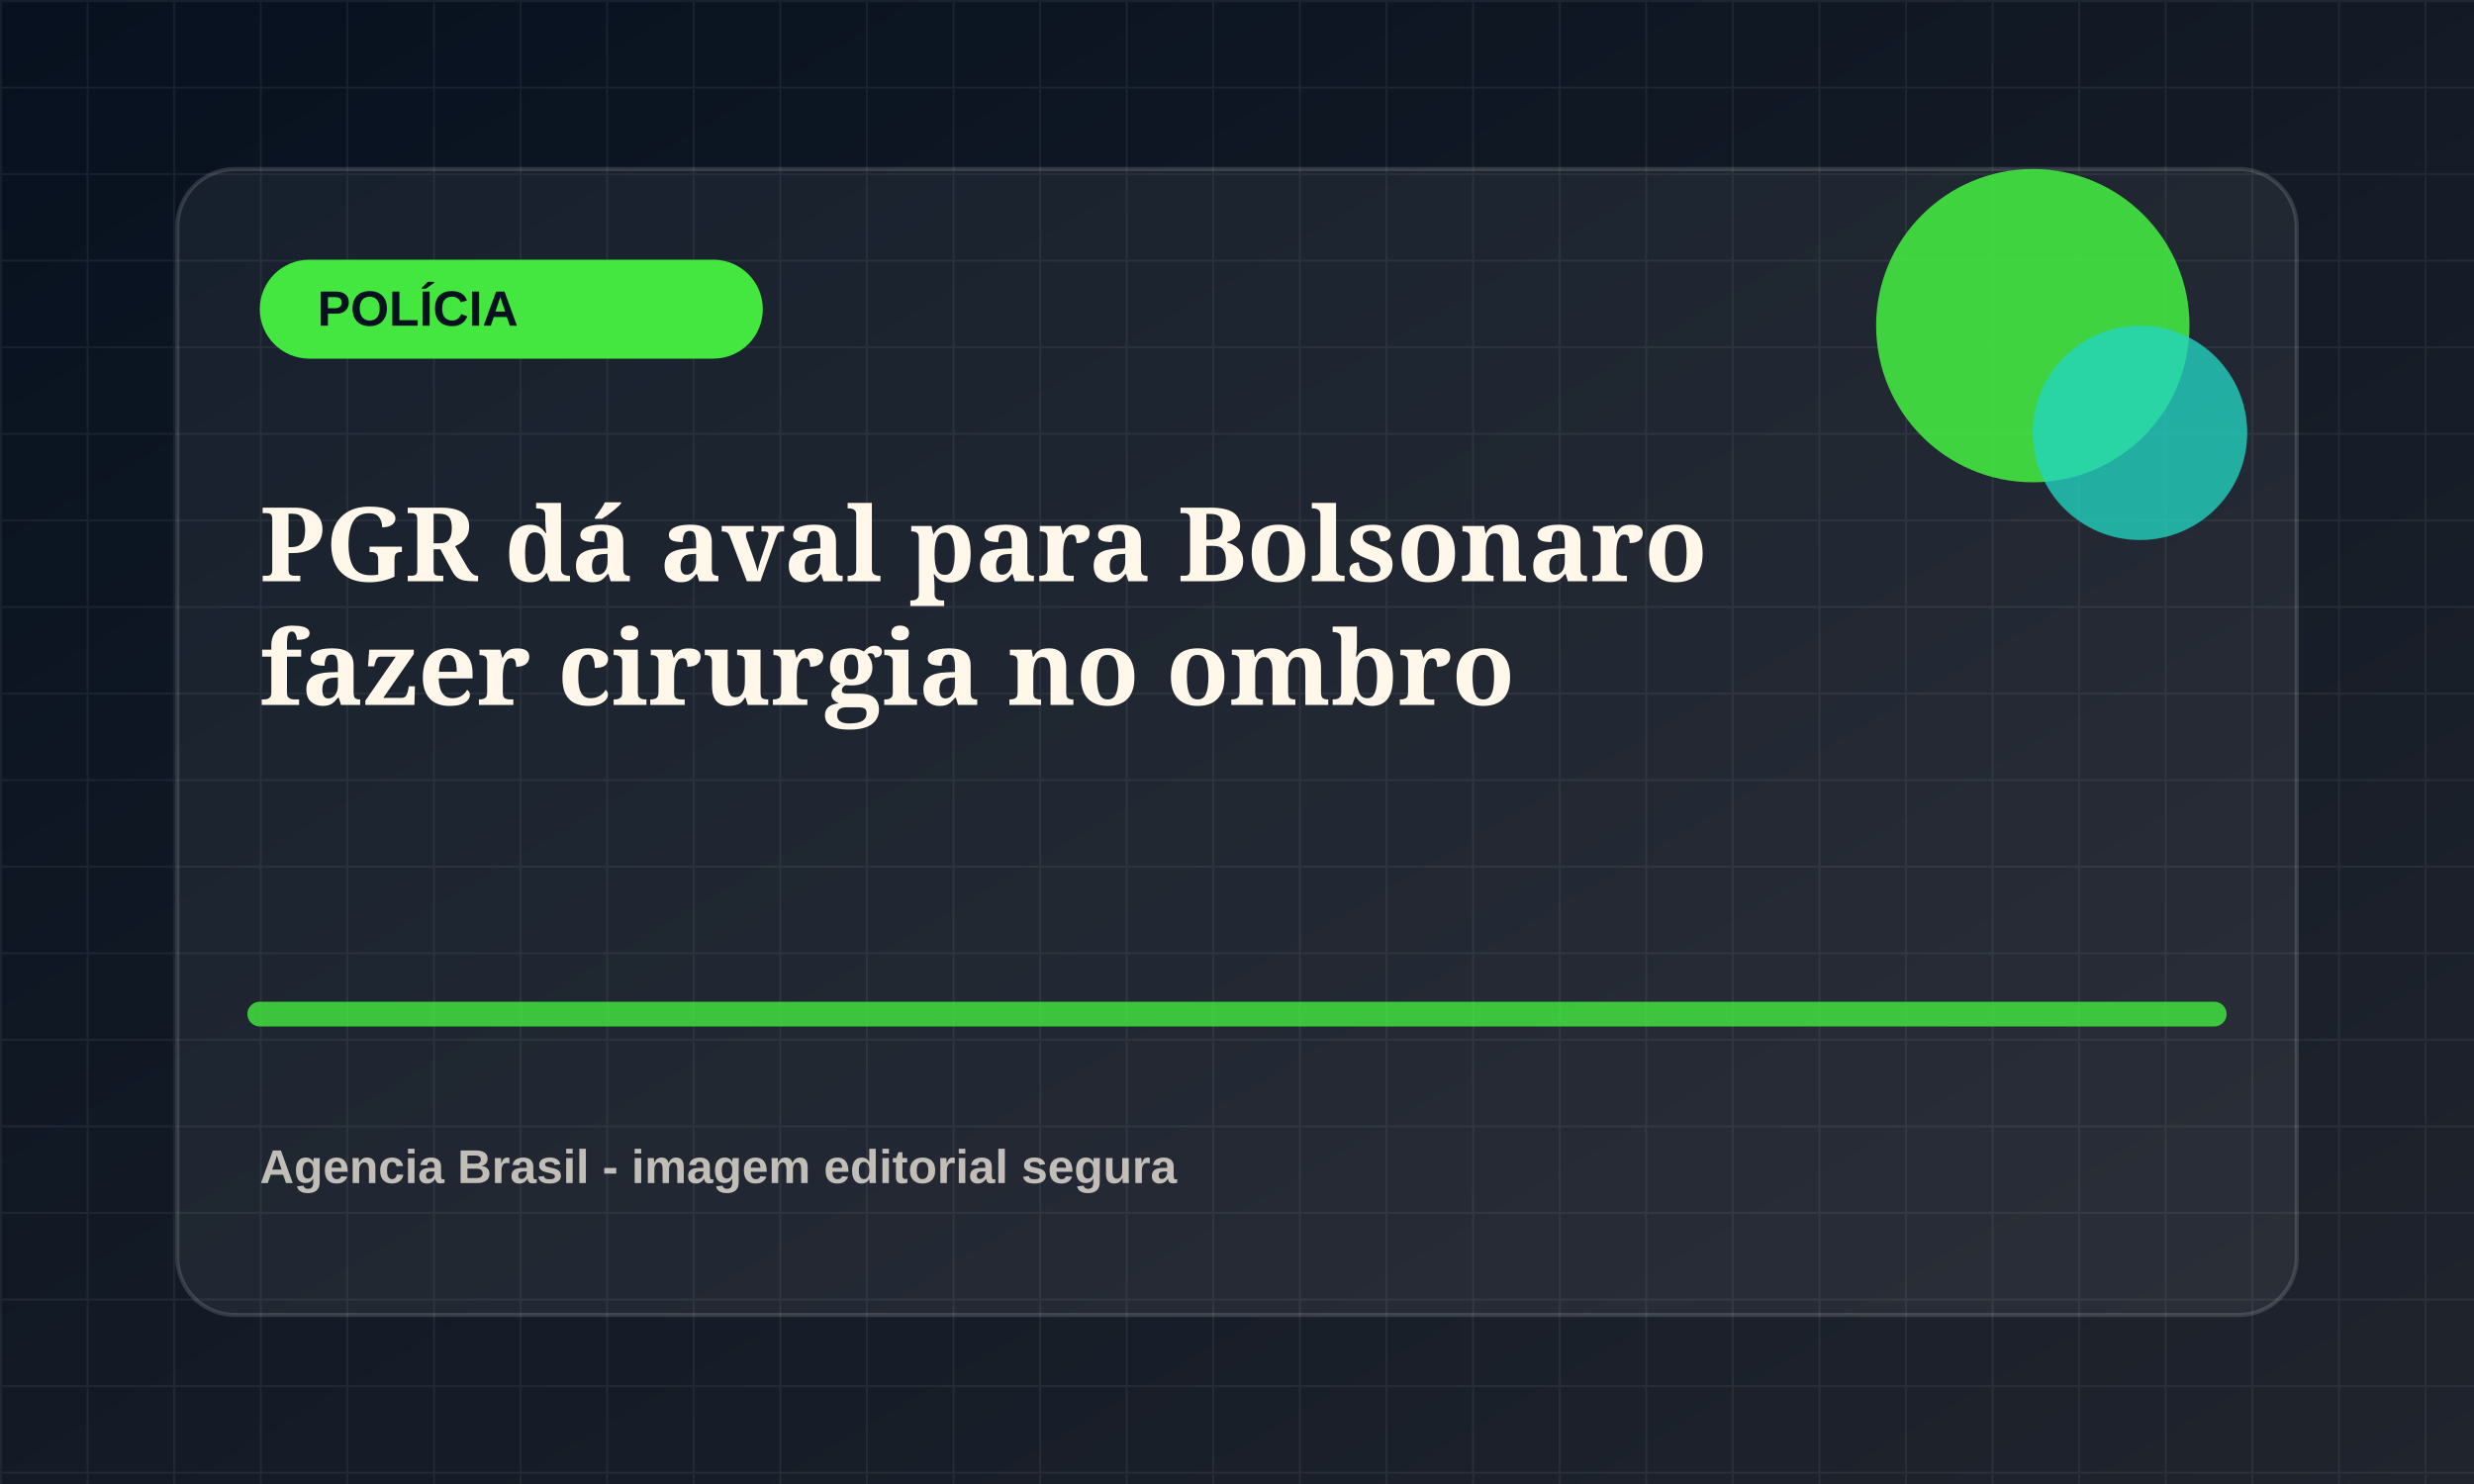
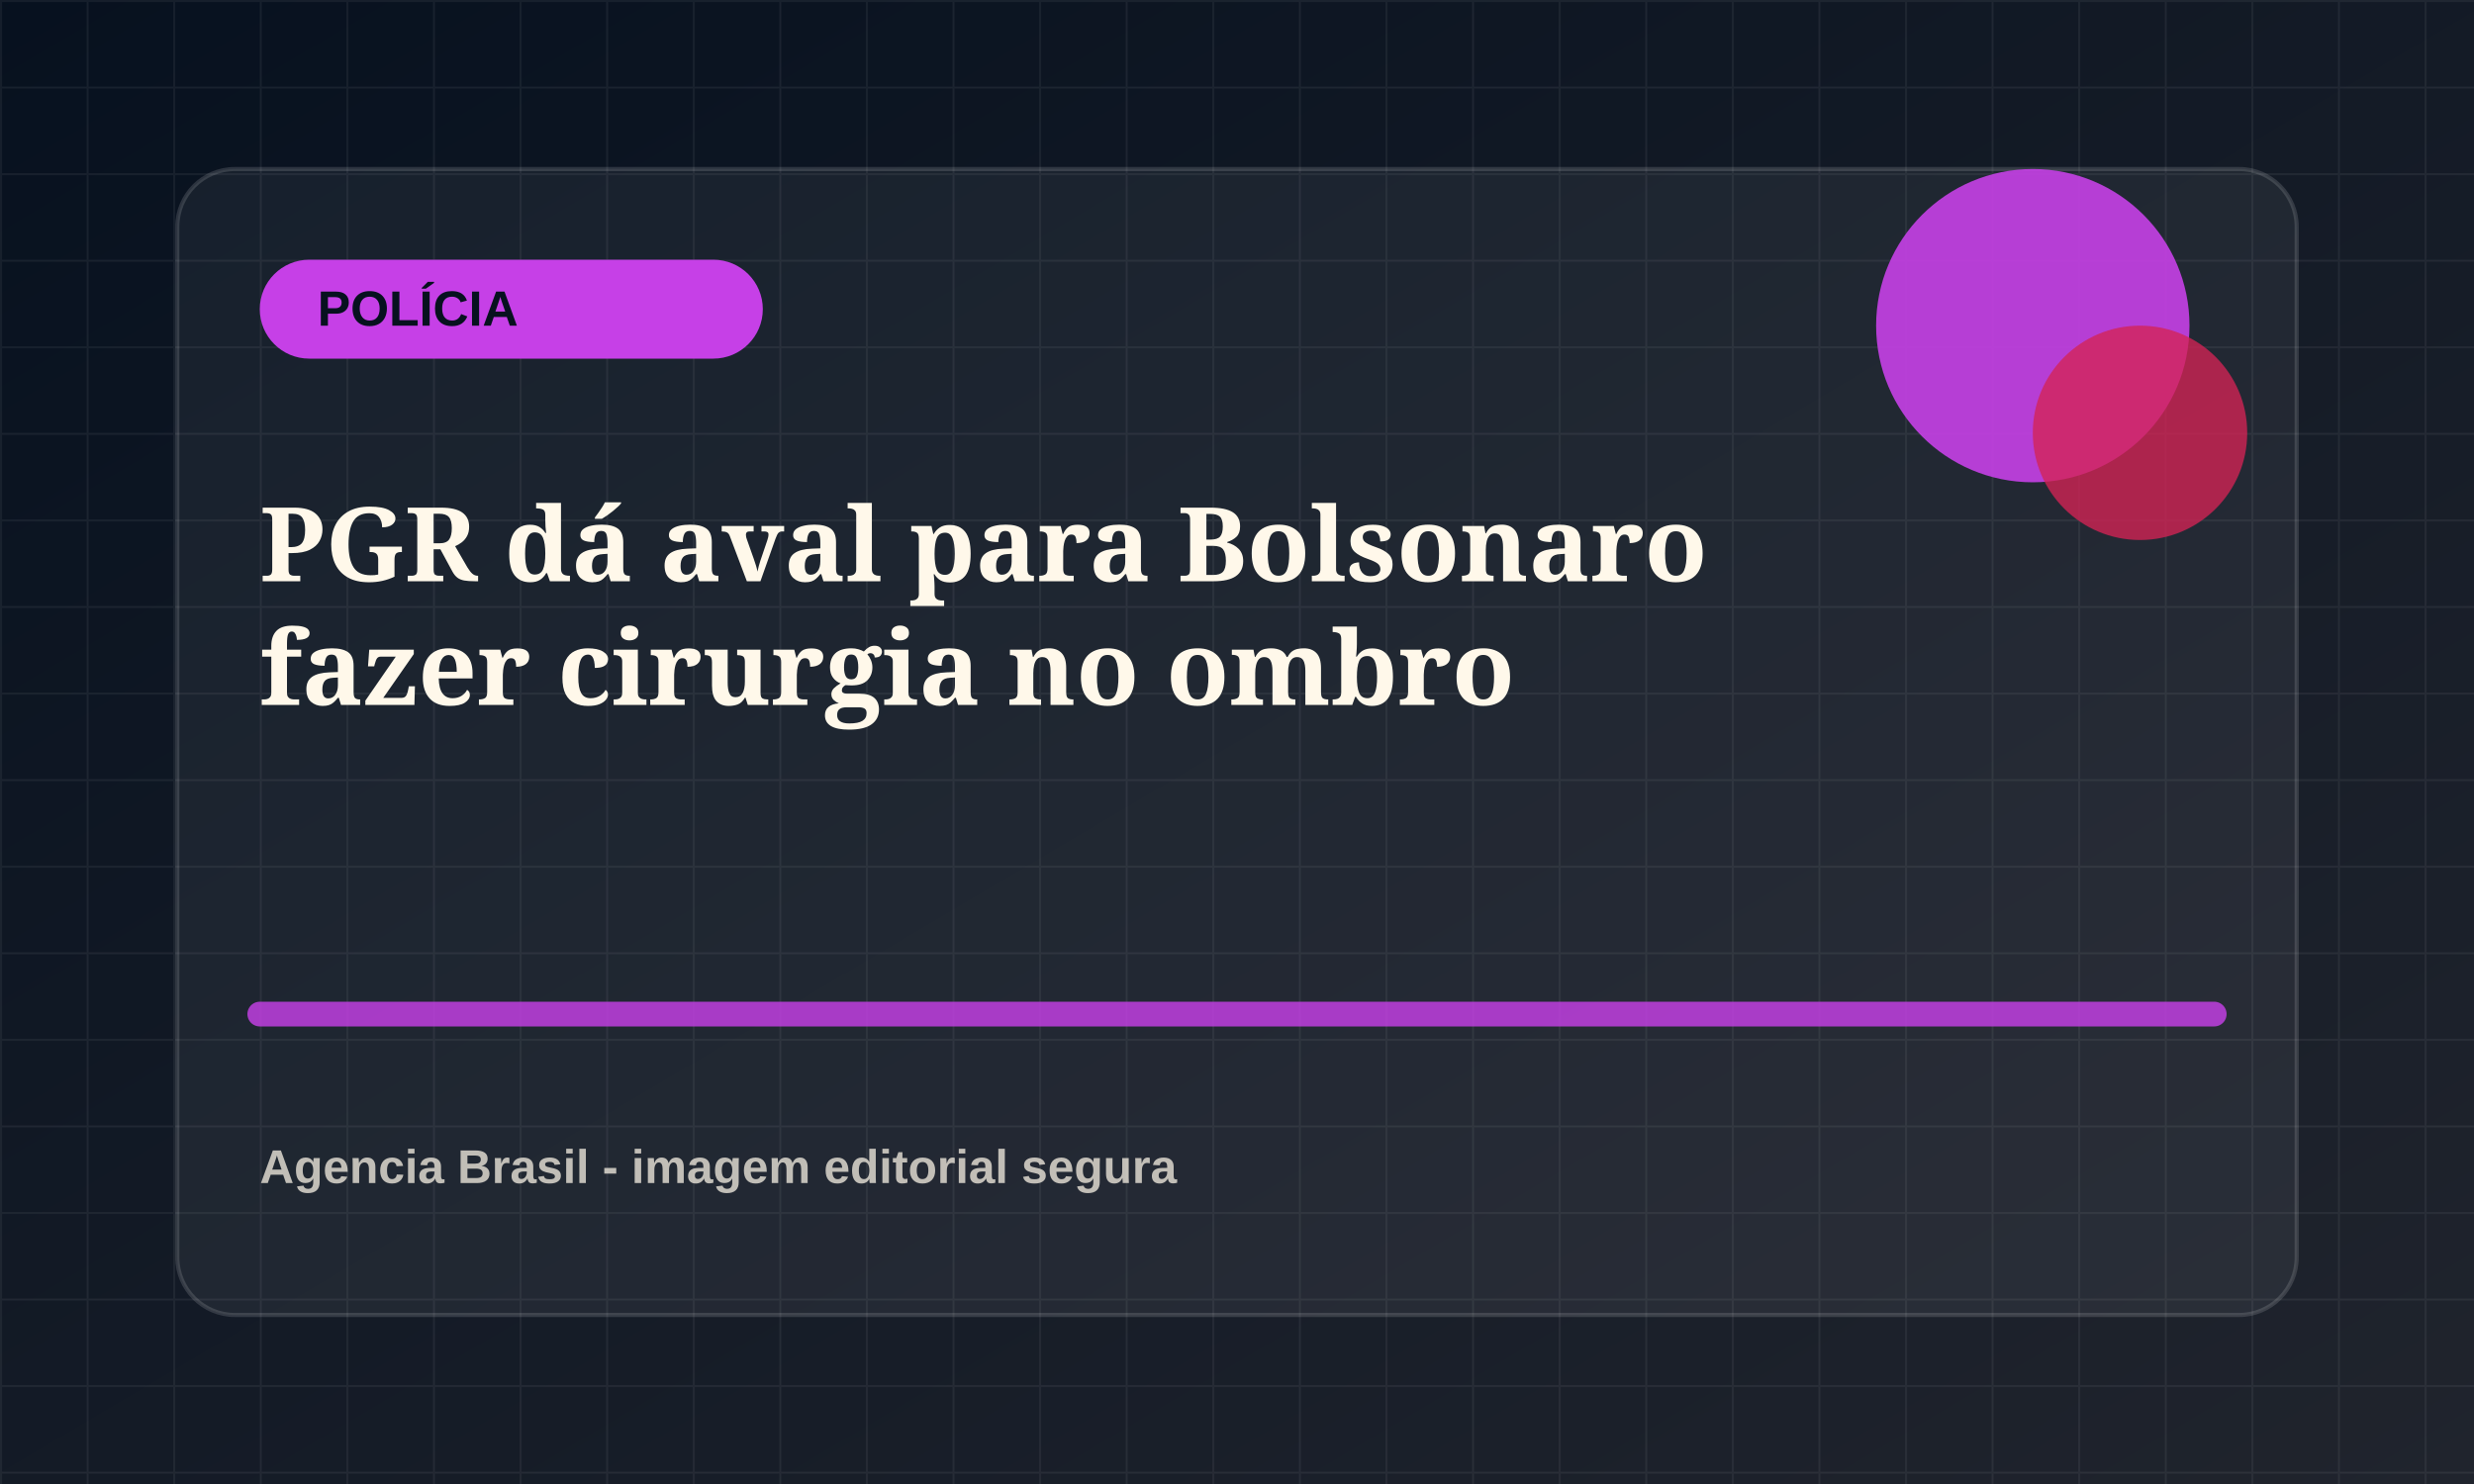
<svg xmlns="http://www.w3.org/2000/svg" viewBox="0 0 1200 720">
  <defs>
    <linearGradient id="bg" x1="0" x2="1" y1="0" y2="1">
      <stop offset="0" stop-color="#07111f" />
      <stop offset="1" stop-color="#20242d" />
    </linearGradient>
    <pattern id="grid" width="42" height="42" patternUnits="userSpaceOnUse">
      <path d="M42 0H0v42" fill="none" stroke="rgba(255,255,255,.055)" stroke-width="2" />
    </pattern>
  </defs>
  <rect width="1200" height="720" fill="url(#bg)" />
  <rect width="1200" height="720" fill="url(#grid)" />
  <rect x="86" y="82" width="1028" height="556" rx="28" fill="rgba(255,255,255,.055)" stroke="rgba(255,255,255,.14)" stroke-width="2" />
-   <rect x="126" y="126" width="244" height="48" rx="24" fill="hsl(119 78% 58%)" />
+   <rect x="126" y="126" width="244" height="48" rx="24" fill="hsl(288 78% 58%)" />
  <text x="154" y="158" fill="#07111f" font-family="Arial, sans-serif" font-size="24" font-weight="800">POLÍCIA</text>
-   <circle cx="986" cy="158" r="76" fill="hsl(119 78% 58%)" opacity=".9" />
-   <circle cx="1038" cy="210" r="52" fill="hsl(174 72% 48%)" opacity=".78" />
-   <path d="M126 492h948" stroke="hsl(119 78% 58%)" stroke-width="12" stroke-linecap="round" opacity=".82" />
+   <circle cx="986" cy="158" r="76" fill="hsl(288 78% 58%)" opacity=".9" />
+   <circle cx="1038" cy="210" r="52" fill="hsl(343 72% 48%)" opacity=".78" />
+   <path d="M126 492h948" stroke="hsl(288 78% 58%)" stroke-width="12" stroke-linecap="round" opacity=".82" />
  <text x="126" y="282" fill="#fff8ea" font-family="Georgia, serif" font-size="50" font-weight="700">
    <tspan x="126" dy="0">PGR dá aval para Bolsonaro</tspan>
    <tspan x="126" dy="60">fazer cirurgia no ombro</tspan>
  </text>
  <text x="126" y="574" fill="rgba(255,248,234,.72)" font-family="Arial, sans-serif" font-size="23" font-weight="700">Agencia Brasil - imagem editorial segura</text>
</svg>
